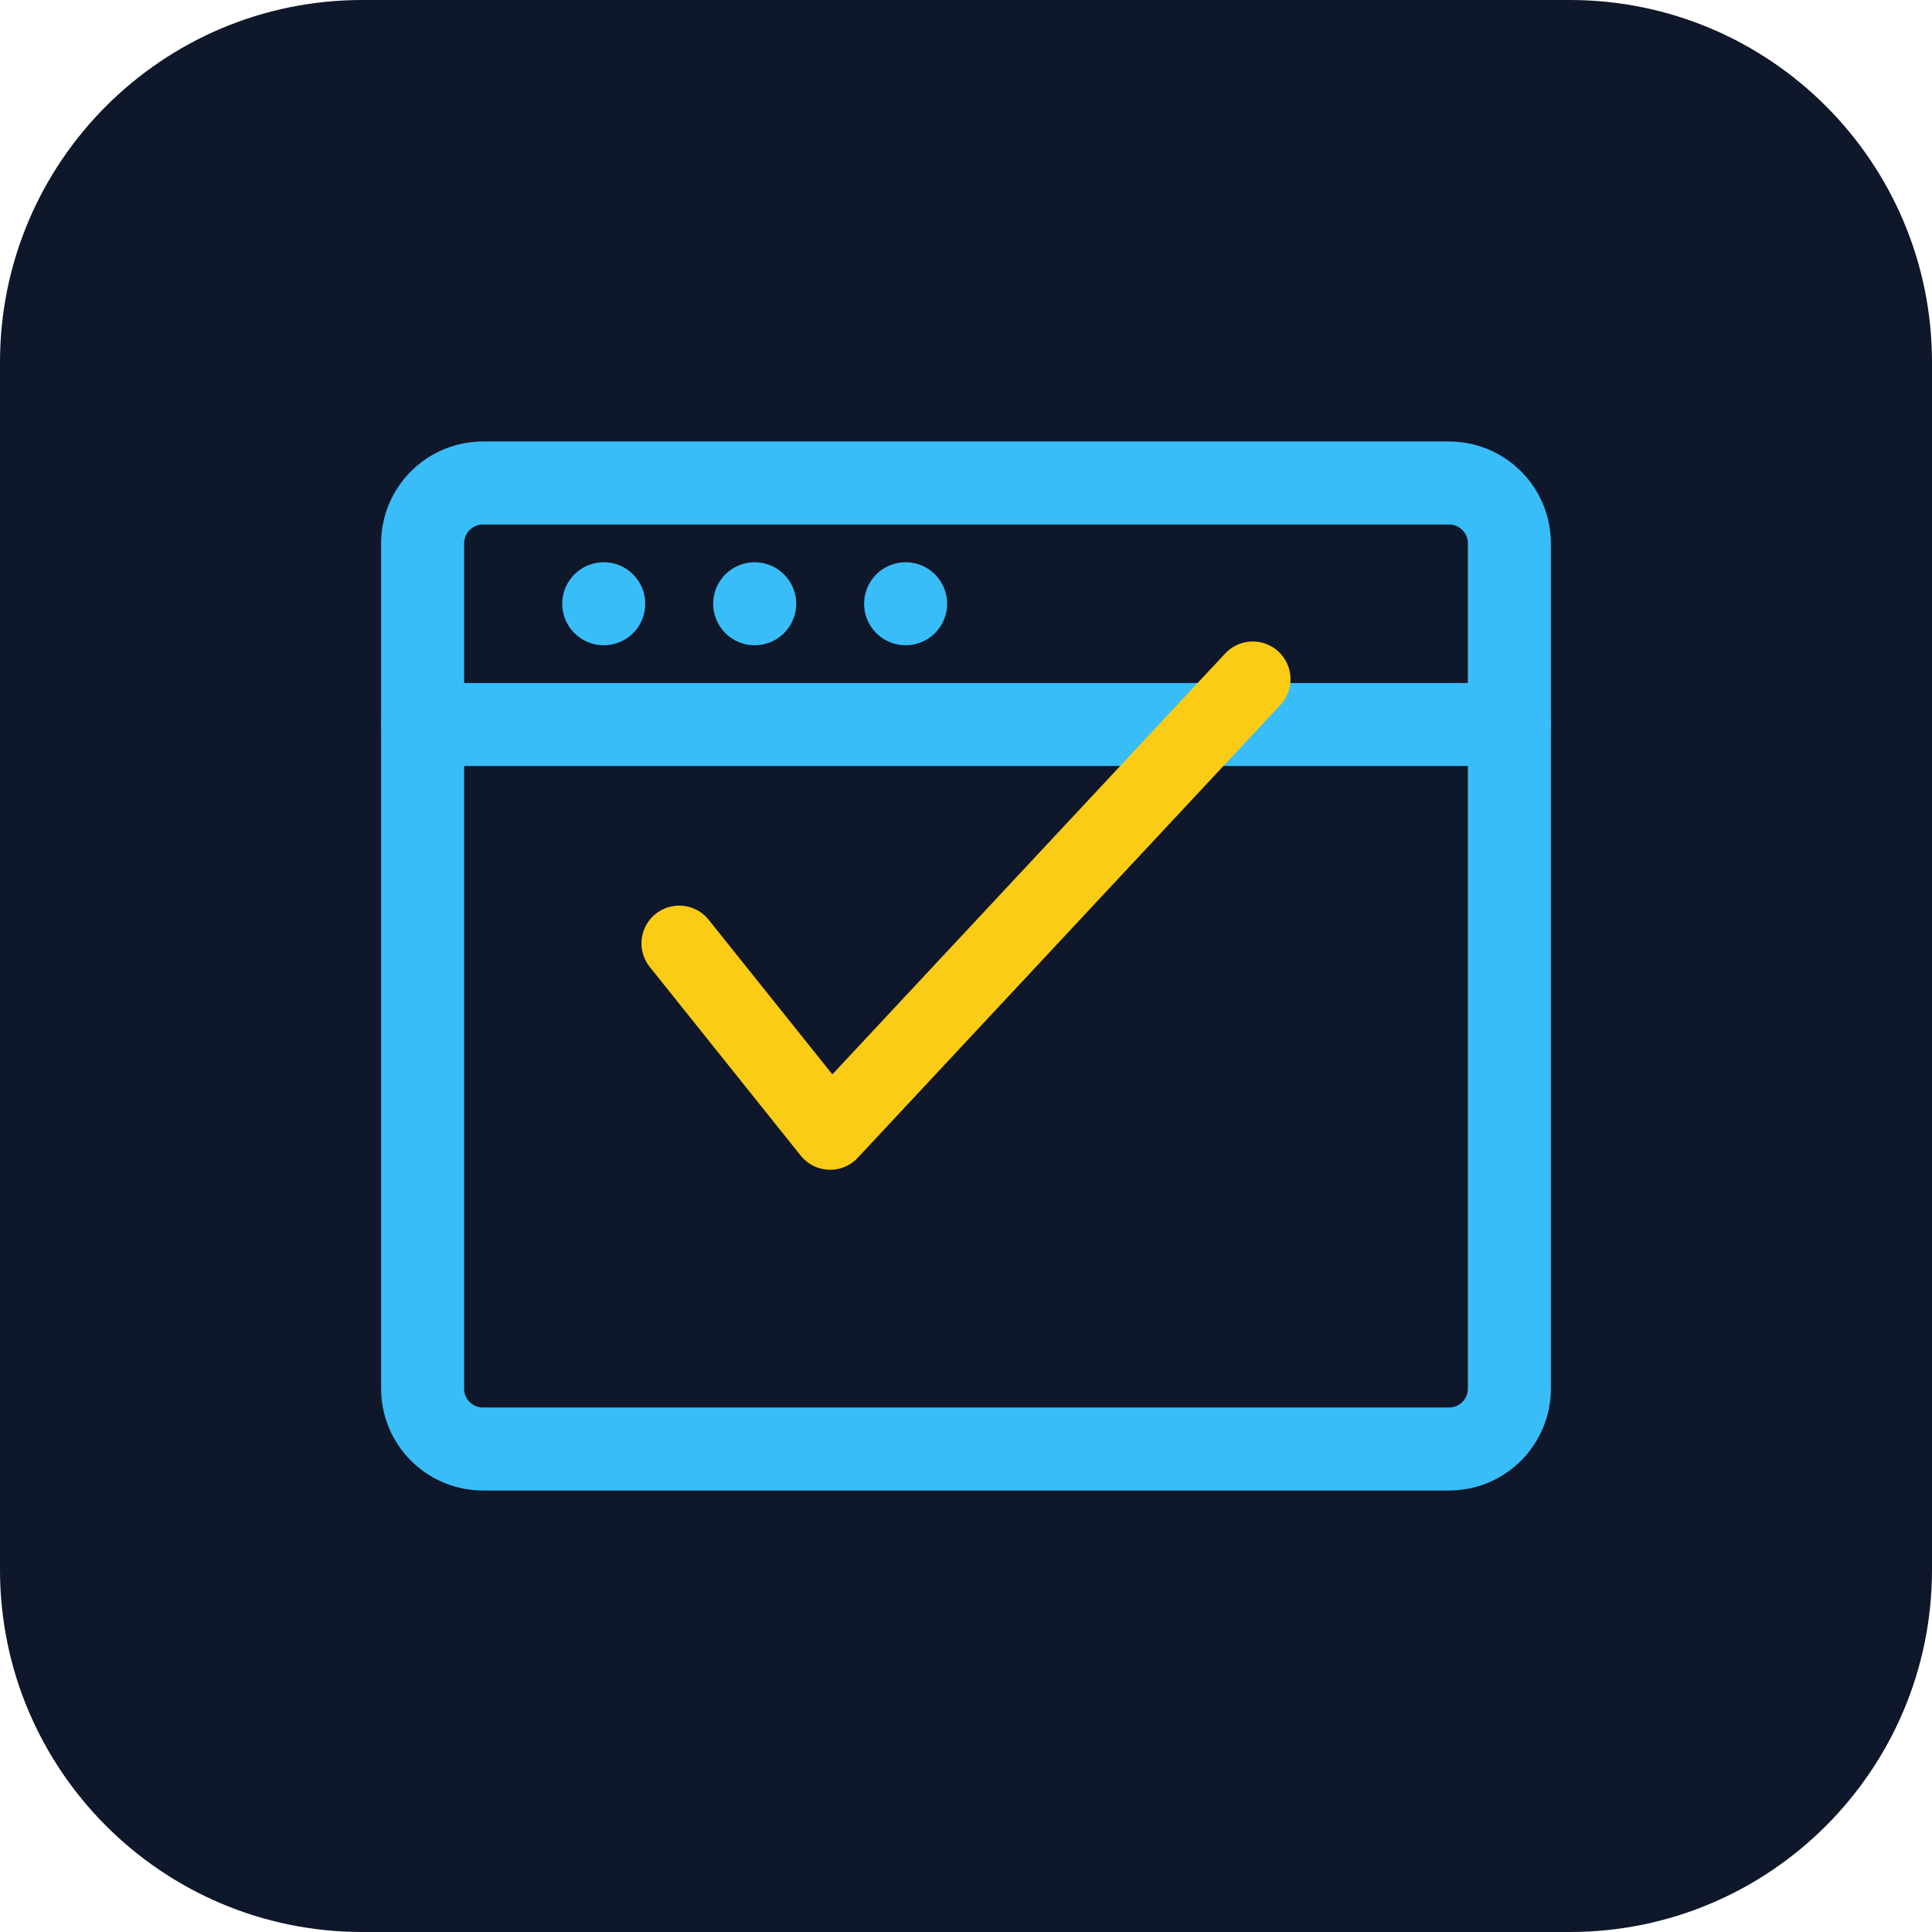
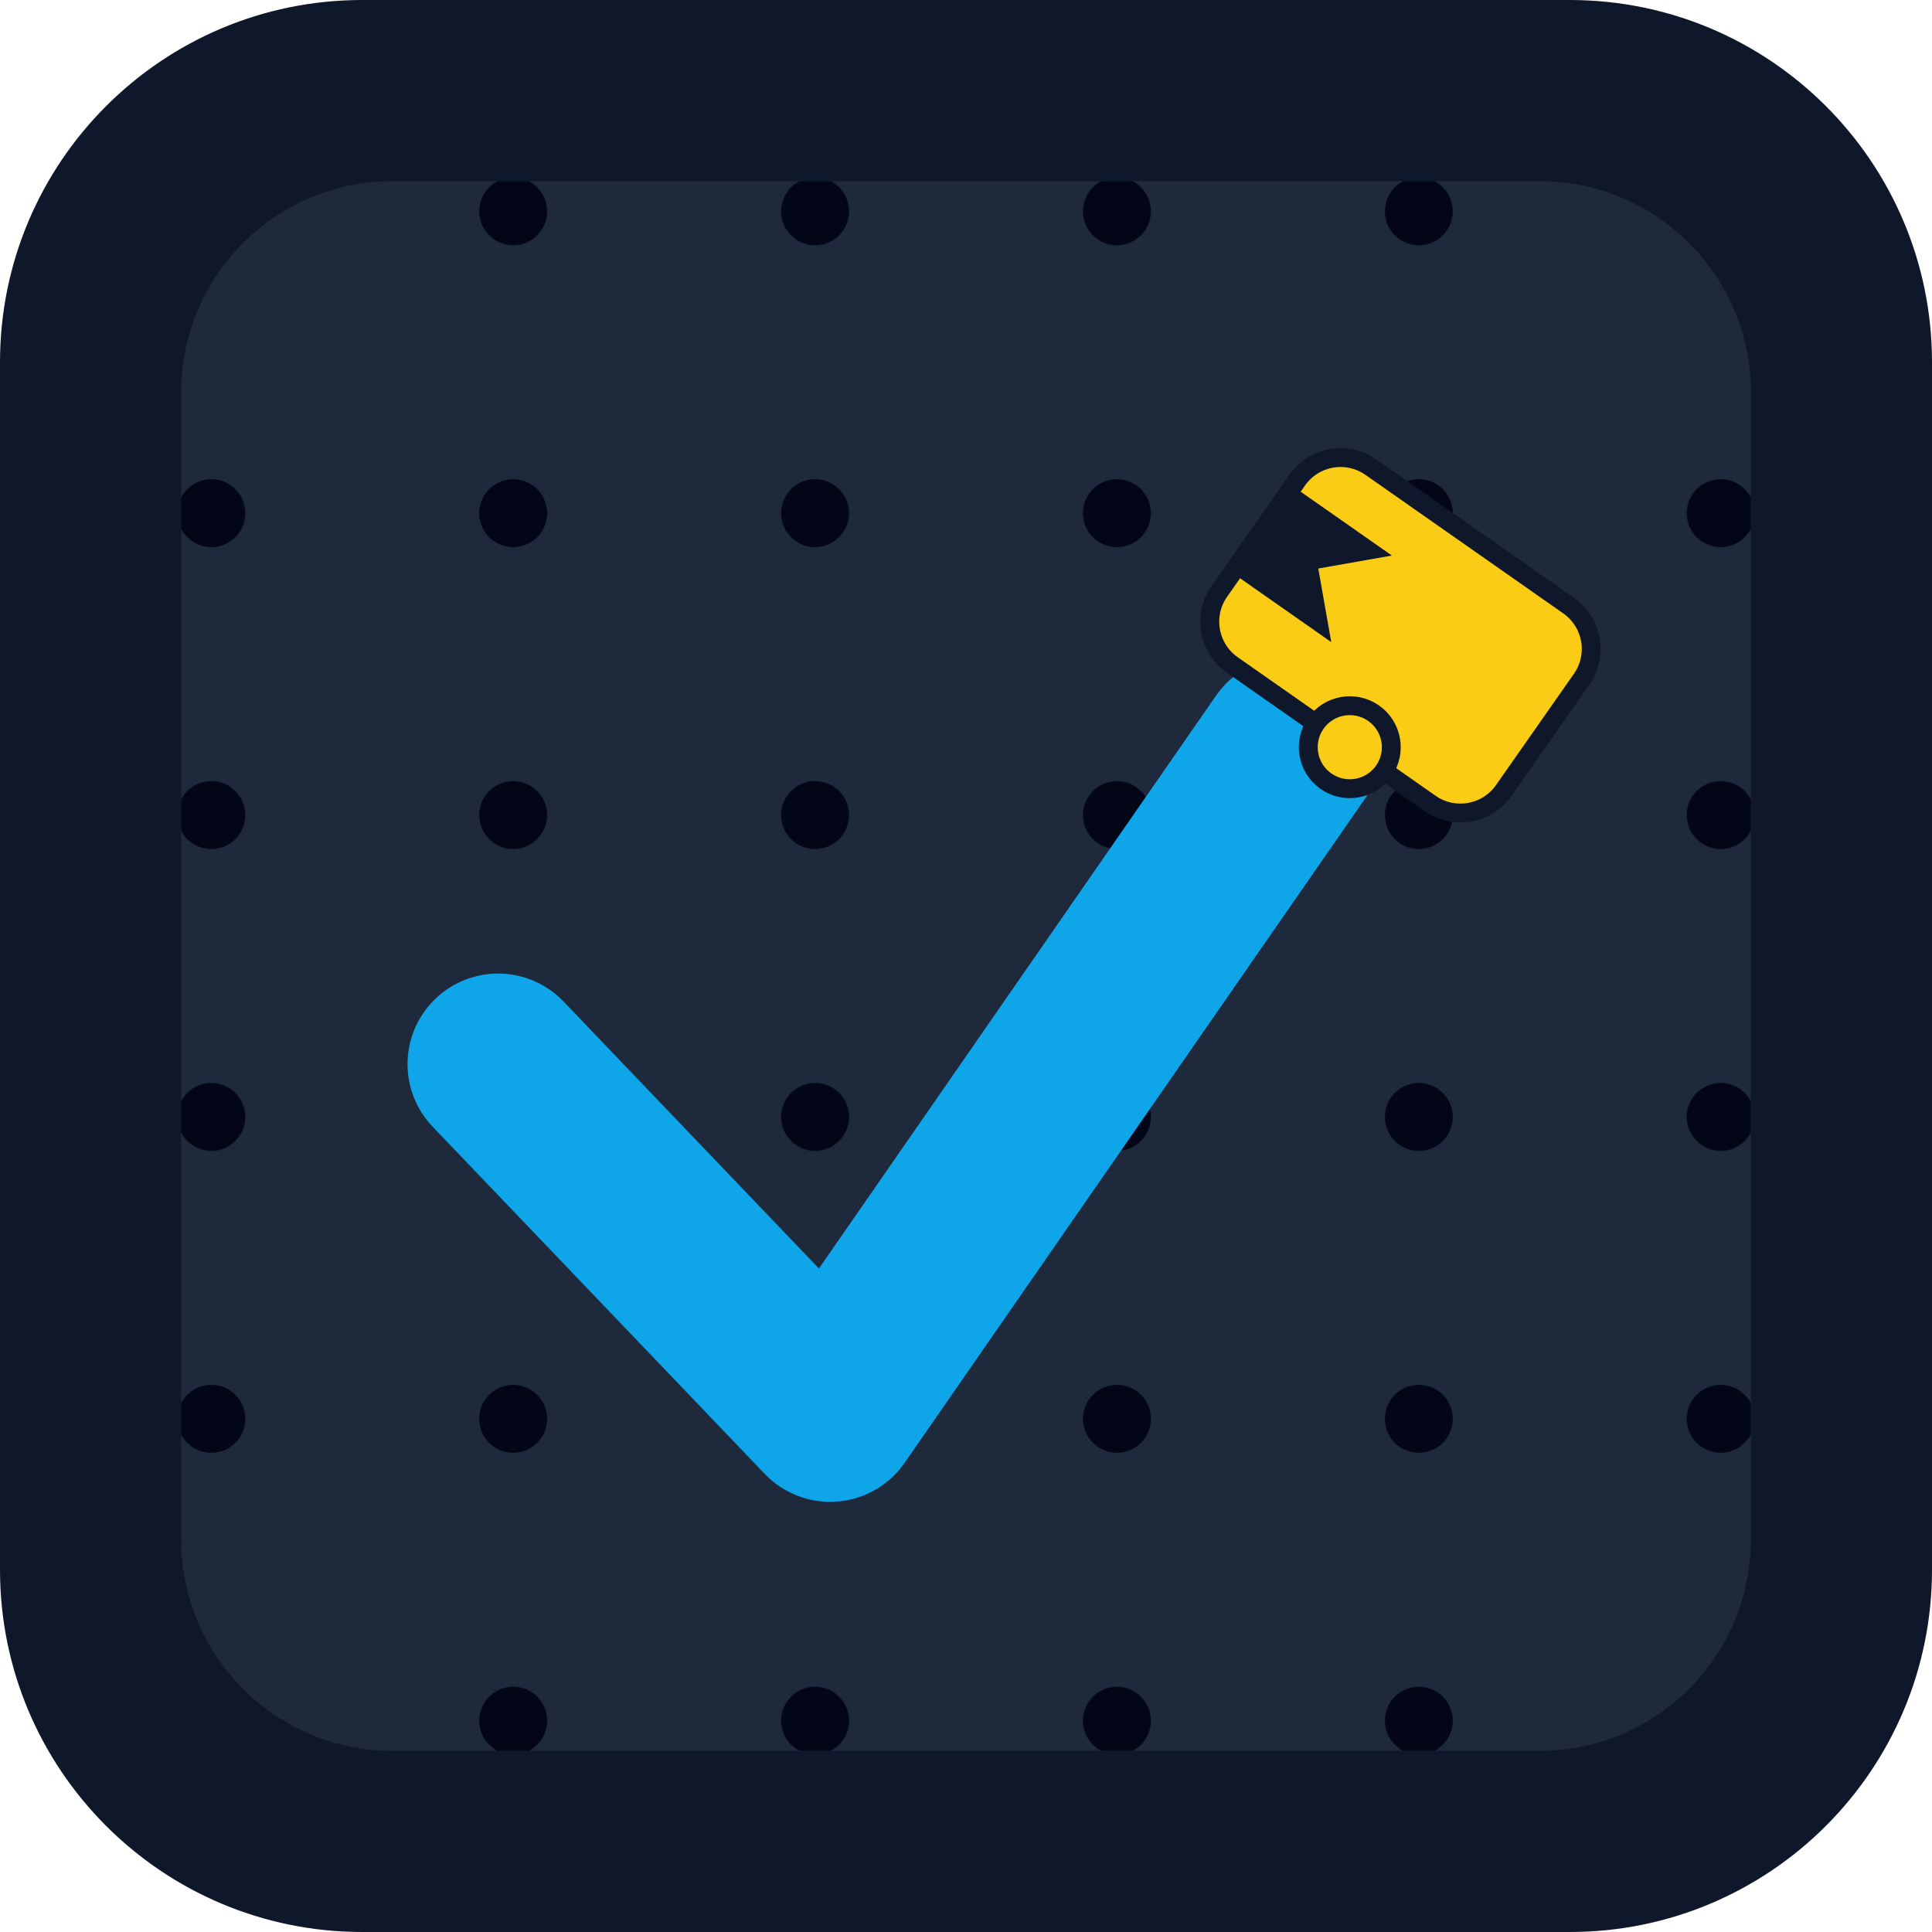
<svg xmlns="http://www.w3.org/2000/svg" viewBox="0 0 512 512">
+   <defs>
+     <pattern id="pegboard-holes" x="16" y="16" width="80" height="80" patternUnits="userSpaceOnUse">
+       <circle cx="40" cy="40" r="9" fill="#020617" />
+     </pattern>
+   </defs>
  <rect width="512" height="512" rx="96" fill="#0f172a" />
-   <g fill="none" stroke="#38bdf8" stroke-width="22" stroke-linecap="round" stroke-linejoin="round">
-     <rect x="112" y="128" width="288" height="256" rx="16" />
-     <line x1="112" y1="192" x2="400" y2="192" />
-     <line x1="160" y1="160" x2="160" y2="160" />
-     <line x1="200" y1="160" x2="200" y2="160" />
-     <line x1="240" y1="160" x2="240" y2="160" />
-   </g>
-   <g fill="#38bdf8">
-     <circle cx="160" cy="160" r="10" />
-     <circle cx="200" cy="160" r="10" />
-     <circle cx="240" cy="160" r="10" />
-   </g>
-   <g fill="none" stroke="#facc15" stroke-width="20" stroke-linecap="round" stroke-linejoin="round">
-     <path d="M180 250 l40 50 l112 -120" />
+   <rect x="48" y="48" width="416" height="416" rx="56" fill="#1e293b" />
+   <rect x="48" y="48" width="416" height="416" rx="56" fill="url(#pegboard-holes)" />
+   <path d="M132 282 L220 374 L342 198" fill="none" stroke="#0ea5e9" stroke-width="48" stroke-linecap="round" stroke-linejoin="round" />
+   <g transform="translate(370 170) rotate(-55)">
+     <rect x="-30" y="-46" width="64" height="92" rx="14" fill="#facc15" stroke="#0f172a" stroke-width="5" />
+     <path d="M -10 -46 L 18 -46 L 18 -14 L 4 -28 L -10 -14 Z" fill="#0f172a" />
+     <circle cx="-30" cy="6" r="11" fill="#facc15" stroke="#0f172a" stroke-width="5" />
  </g>
</svg>
